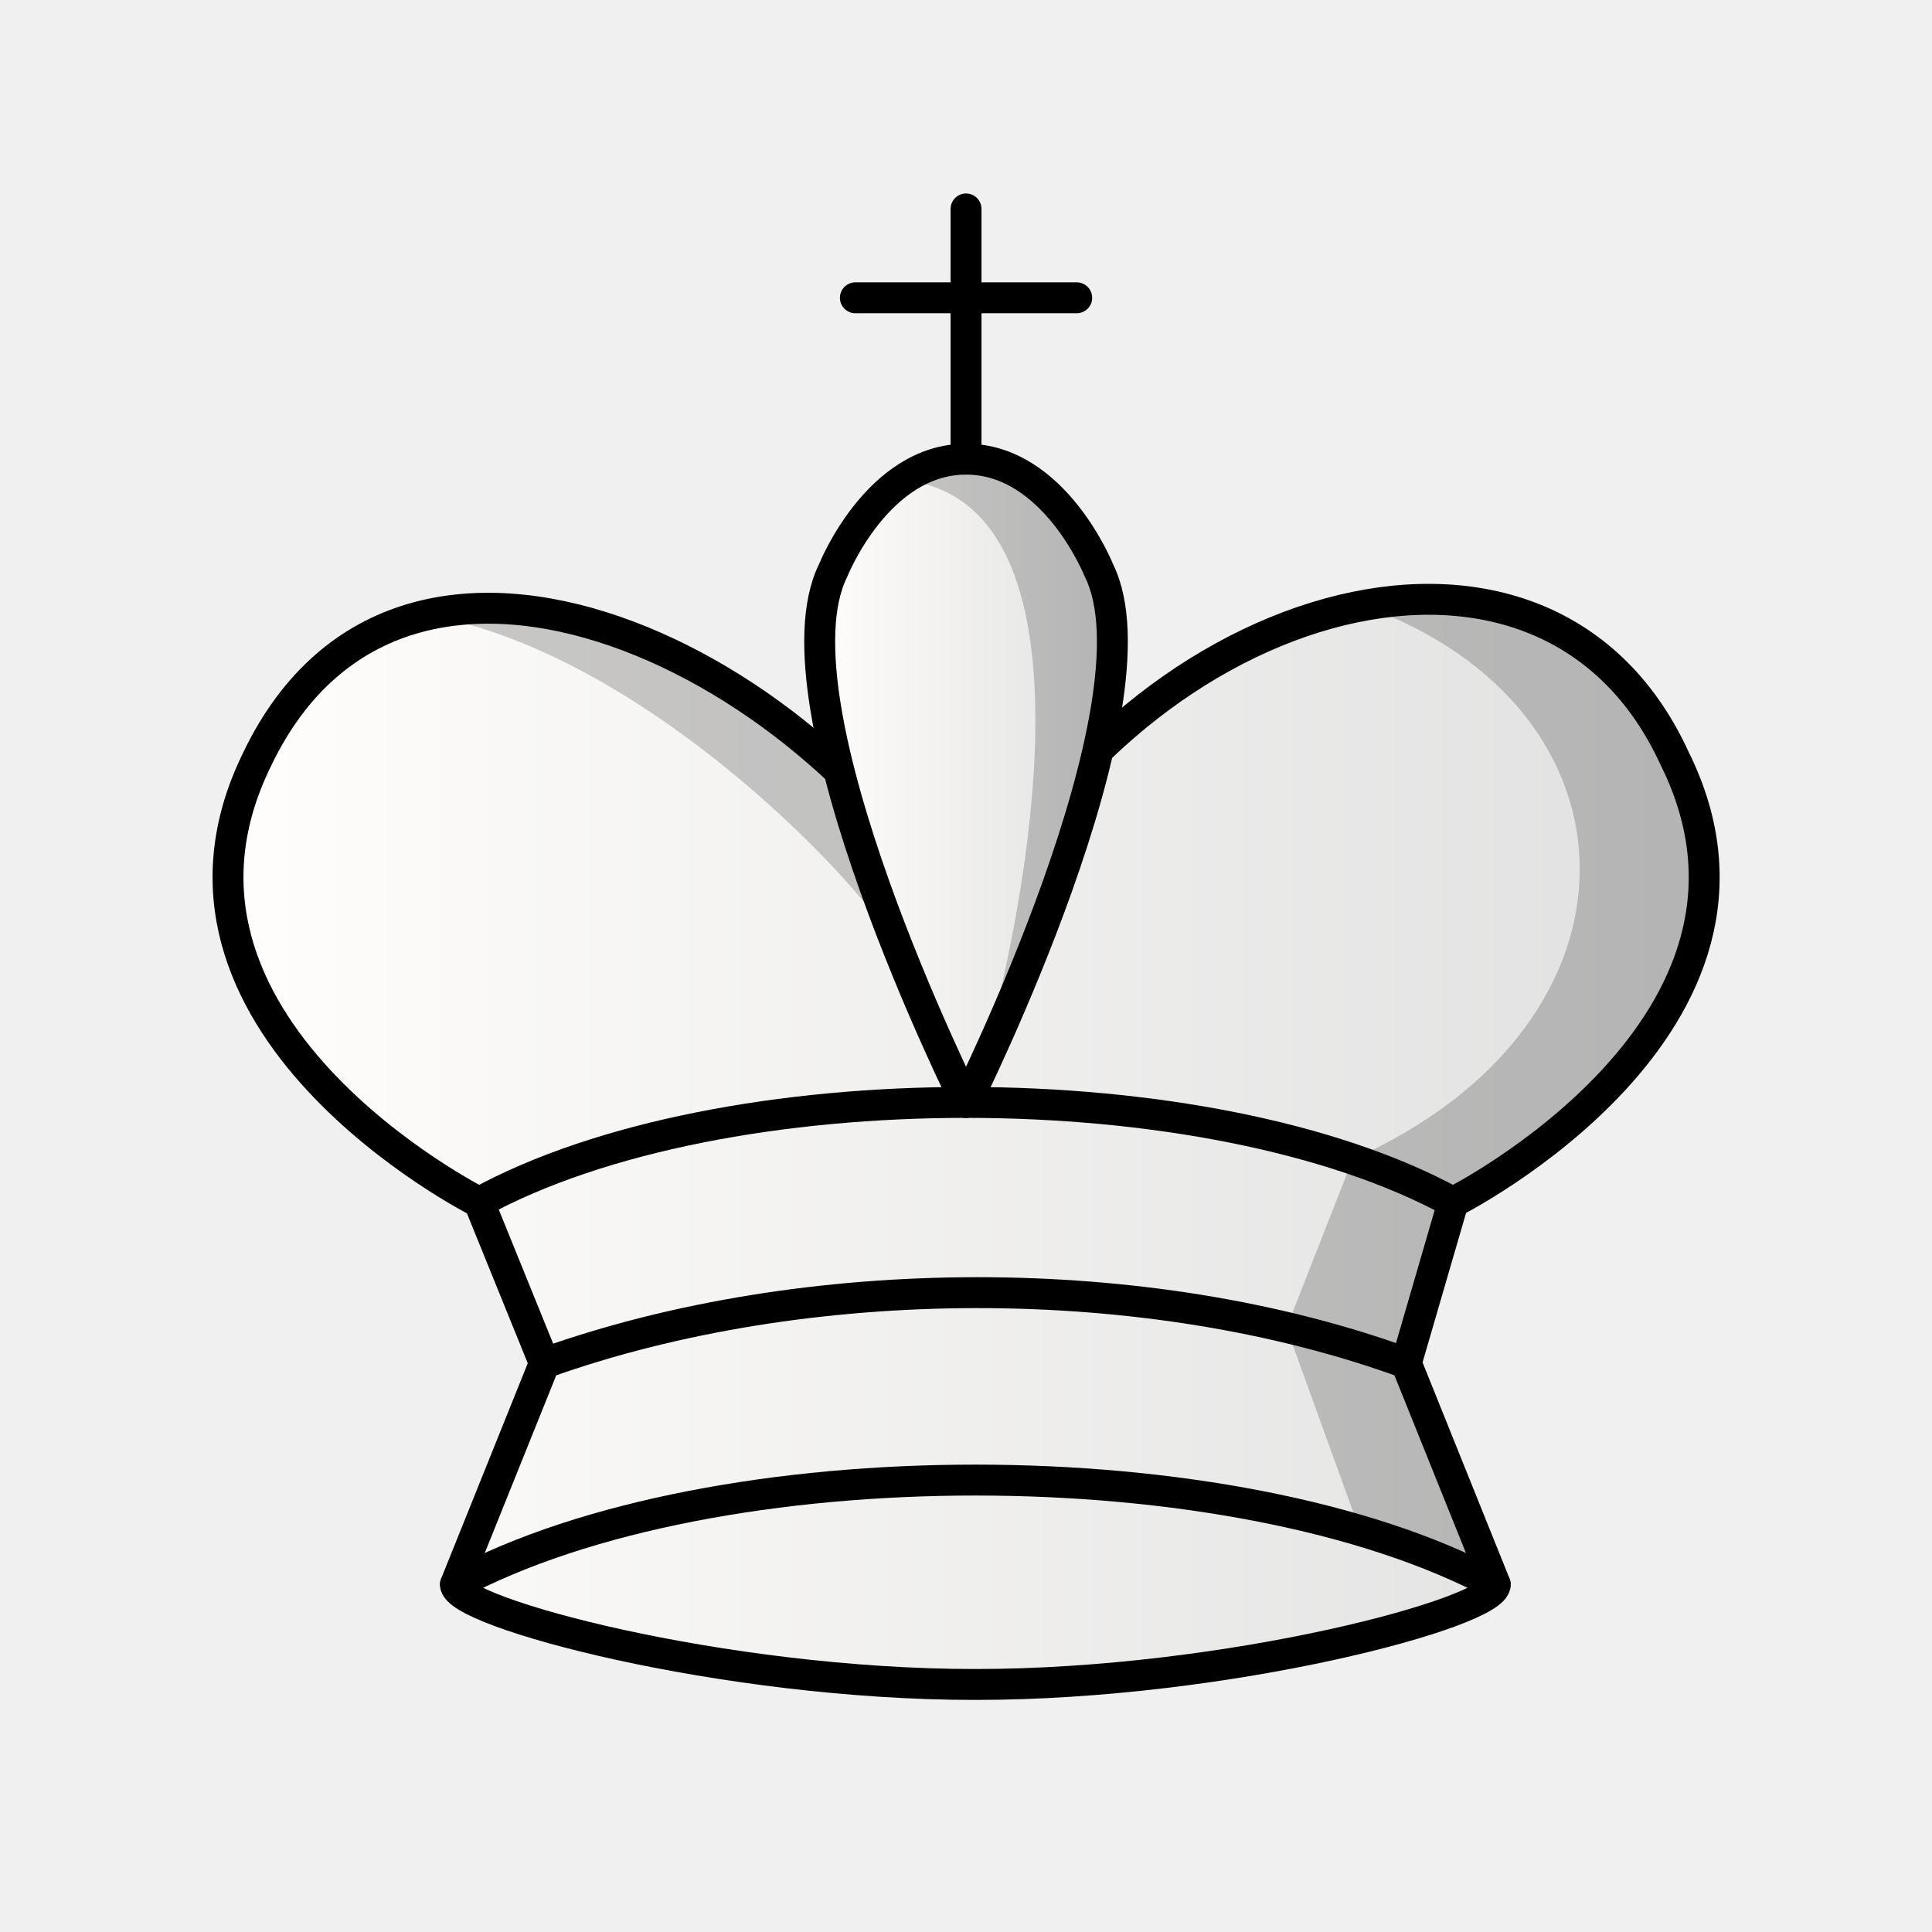
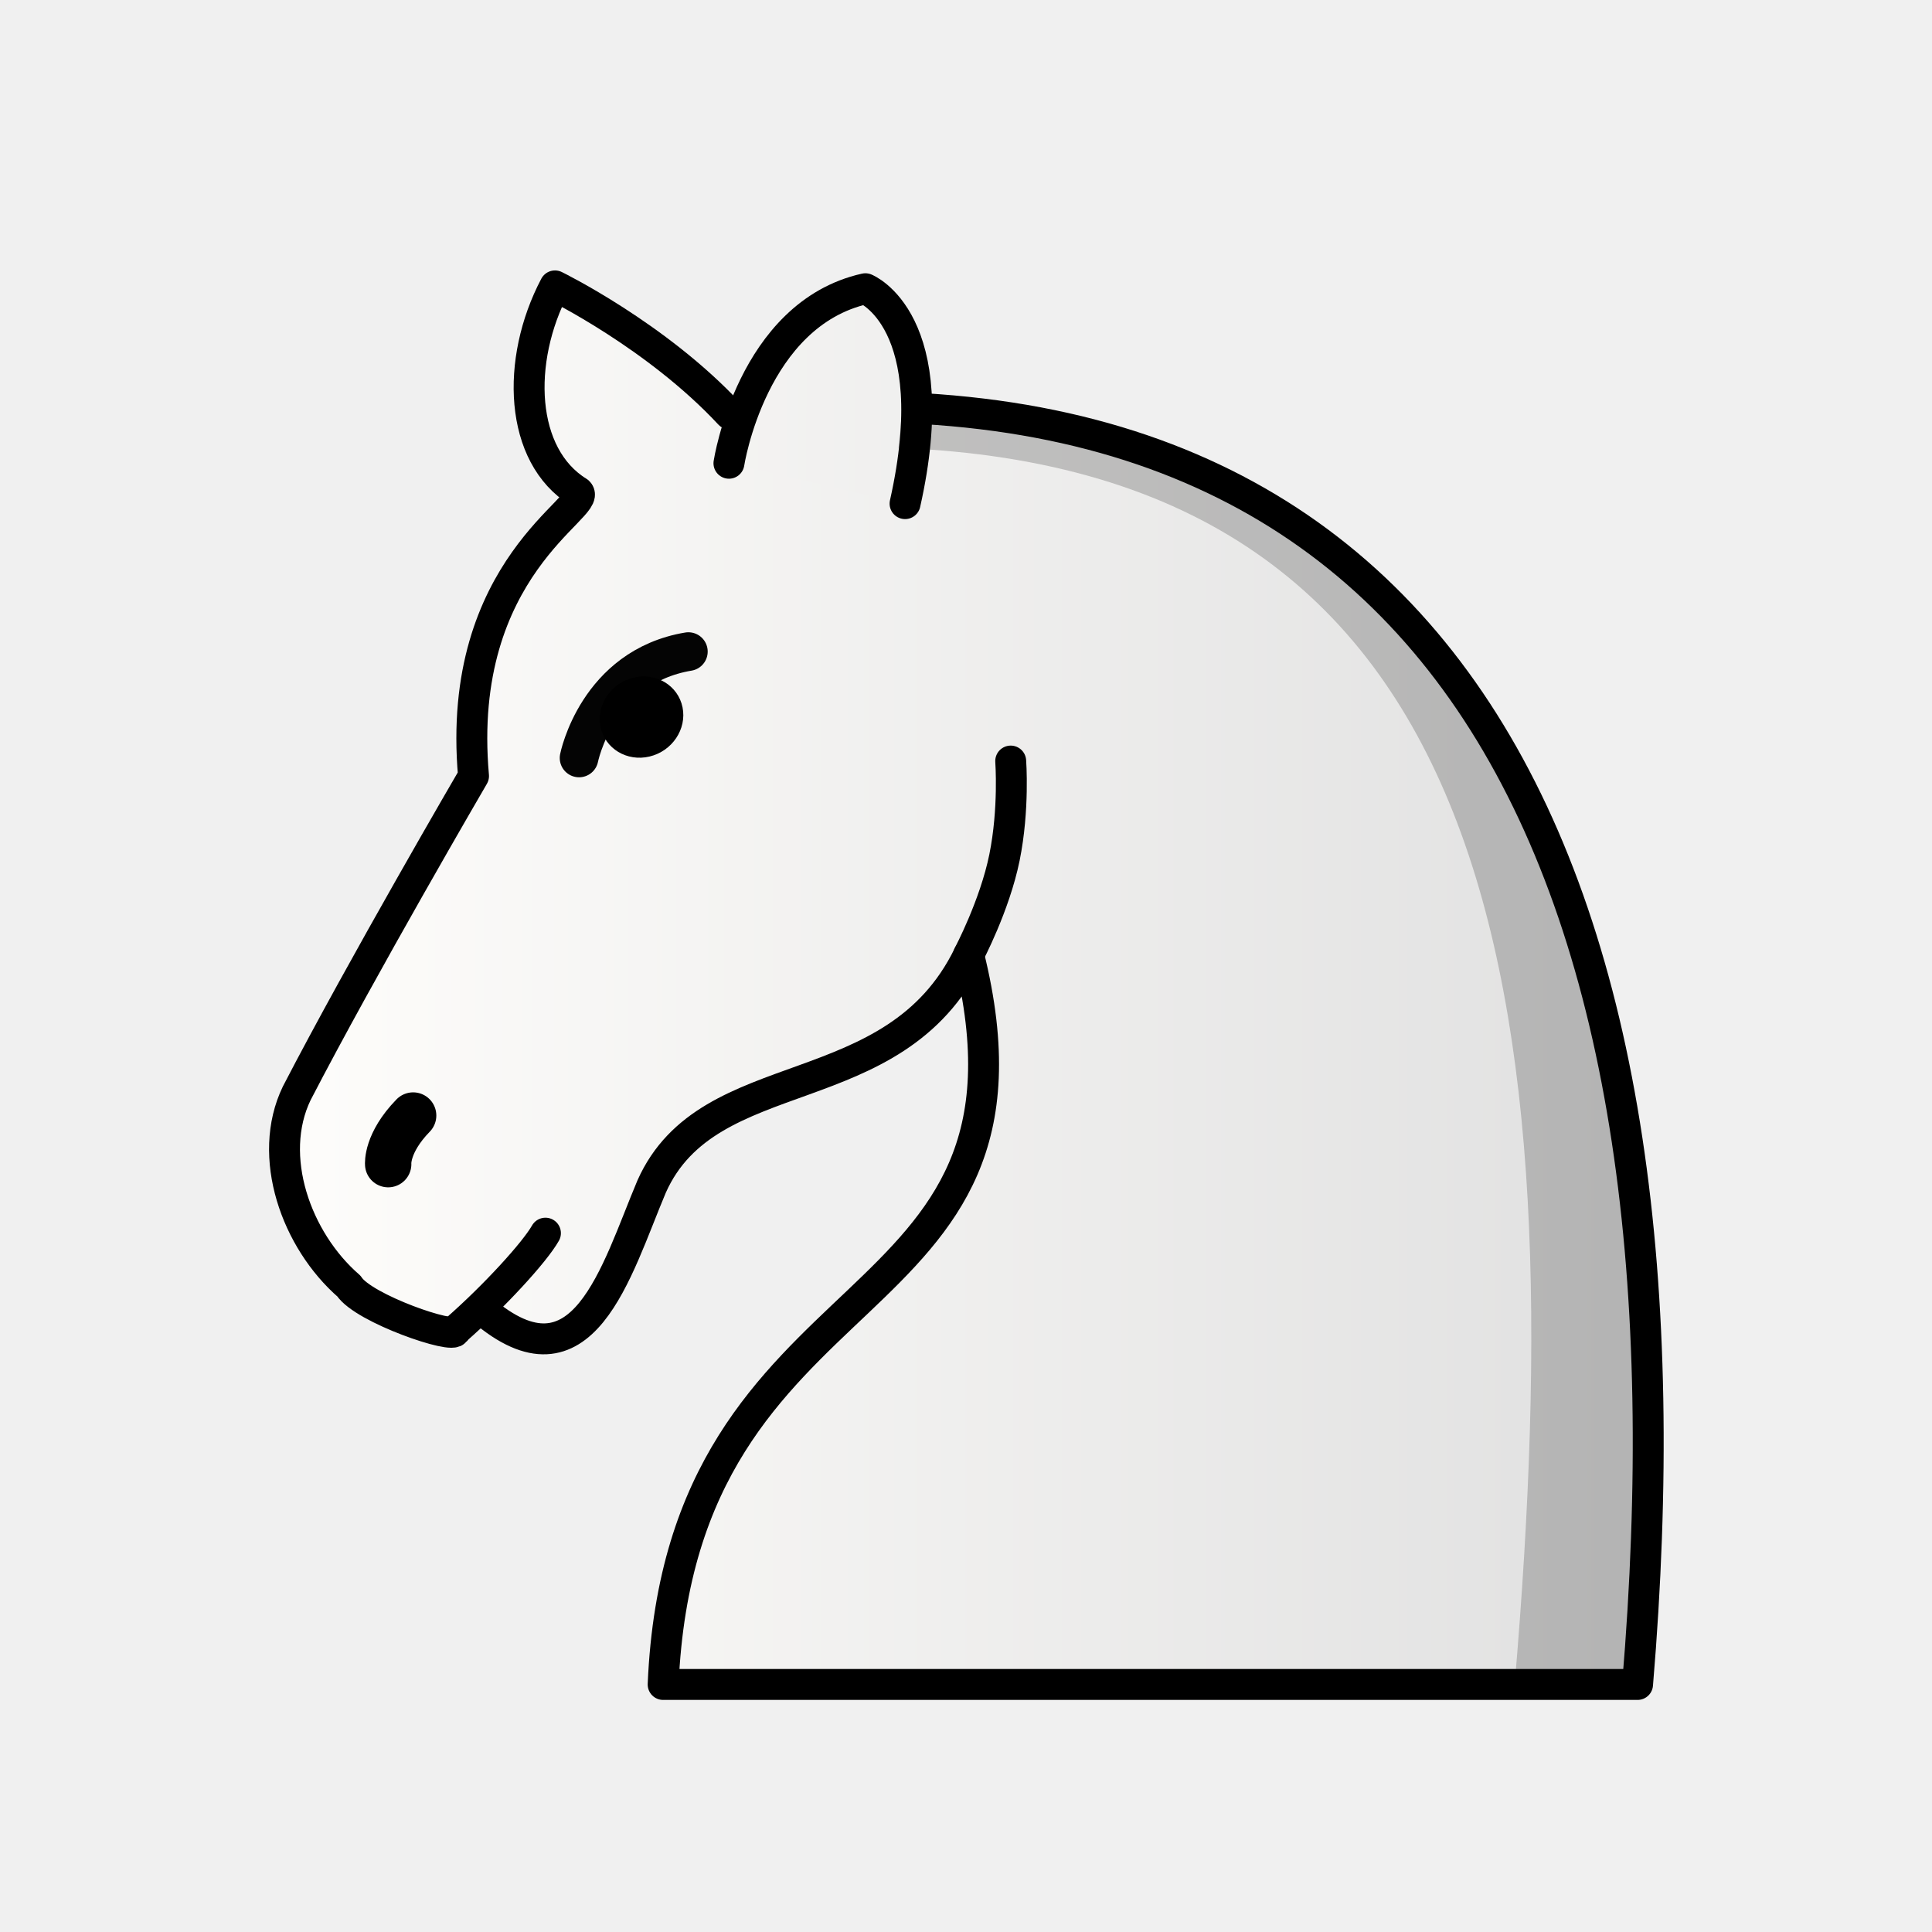
<svg xmlns="http://www.w3.org/2000/svg" xmlns:xlink="http://www.w3.org/1999/xlink" clip-rule="evenodd" fill-rule="evenodd" height="50mm" image-rendering="optimizeQuality" shape-rendering="geometricPrecision" text-rendering="geometricPrecision" viewBox="0 0 50 50" width="50mm">
  <linearGradient id="a">
    <stop offset="0" stop-color="#fffefc" />
    <stop offset="1" stop-color="#e0e0e0" />
  </linearGradient>
-   <linearGradient id="b" gradientTransform="matrix(1.0267 0 0 1.027 73.282 -298.2)" gradientUnits="userSpaceOnUse" x1="-66.027" x2="-28.022" xlink:href="#a" y1="319.14" y2="319.14" />
-   <linearGradient id="c" gradientTransform="matrix(1.0267 0 0 1.027 73.282 -298.2)" gradientUnits="userSpaceOnUse" x1="-51.119" x2="-42.93" xlink:href="#a" y1="306.88" y2="306.88" />
-   <g stroke="#000" stroke-linecap="round" stroke-linejoin="round" stroke-width=".8">
-     <path d="m6.672 19.615c-3.436 6.9 5.726 11.5 5.728 11.501l1.69 4.164-2.302 5.723c-.044.72 6.907 2.591 13.454 2.591s13.498-1.871 13.454-2.591l-2.303-5.723 1.212-4.164s9.165-4.601 5.728-11.501c-3.437-7.476-14.32-4.025-18.331 4.601-3.603-6.979-14.511-12.497-18.331-4.601z" fill="url(#b)" fill-rule="evenodd" />
-     <g fill="none">
-       <path d="m11.788 41.008c6.727-3.605 20.18-3.605 26.907 0" />
-       <path d="m14.089 35.277c6.759-2.416 15.608-2.446 22.303 0" />
-       <path d="m12.4 31.118c6.301-3.45 18.903-3.45 25.204 0" />
+   <linearGradient id="b" gradientTransform="matrix(.99989 0 0 1.0089 121.48 -293.01)" gradientUnits="userSpaceOnUse" x1="-115.84" x2="-78.433" xlink:href="#a" y1="315.71" y2="315.71" />
+   <linearGradient id="c" gradientTransform="matrix(.99989 0 0 1.0089 121.48 -293.01)" gradientUnits="userSpaceOnUse" x1="-116.32" x2="-78.639" xlink:href="#a" y1="299.9" y2="299.97" />
+   <path d="m12.476 33.891c2.613 2.243 3.464-.991 4.388-3.183 1.477-3.321 6.277-2.031 8.205-5.994 2.436 9.807-7.435 7.821-7.907 18.88h25.218c1.732-20.595-4.528-34.868-23.498-32.88-1.886-2.028-4.519-3.315-4.519-3.315-1.022 1.942-.916 4.395.604 5.332.397.374-3.193 1.937-2.712 7.353 0 0-2.89 4.955-4.576 8.211-.788 1.634-.014 3.804 1.352 4.99.373.583 2.754 1.396 2.754 1.15" style="clip-rule:evenodd;fill-rule:evenodd;image-rendering:optimizeQuality;shape-rendering:geometricPrecision;stroke:#000;stroke-dashoffset:1.852;stroke-linecap:round;stroke-linejoin:round;stroke-width:.8;fill:url(#b)" />
+   <path d="m14.986 19.616s.465-2.357 2.829-2.753" fill="none" stroke="#040404" stroke-linecap="round" stroke-linejoin="round" stroke-width="1" />
+   <ellipse cx="12.588" cy="21.907" rx="1.091" ry="1.042" transform="matrix(.97288 -.23132 .19884 .98003 0 0)" />
+   <g stroke="#000" stroke-linecap="round">
+     <g stroke-linejoin="round">
+       <path d="m10.046 30.128s-.049-.545.646-1.258" fill="#fff" stroke-width="1.2" />
+       <g stroke-width=".8">
+         <path d="m25.068 24.71s.674-1.267.928-2.519.161-2.495.161-2.495" fill="none" />
+         <path d="m18.865 11.989s.591-3.86 3.531-4.517c0 0 2.091.826 1.027 5.562" fill="url(#c)" />
+       </g>
    </g>
-     <path d="m25.001 11.882v-6.475m-2.864 2.3h5.728m-2.864 20.827s5.155-10.325 3.437-13.776c0 0-1.146-2.875-3.437-2.875-2.291 0-3.437 2.875-3.437 2.875-1.718 3.45 3.437 13.776 3.437 13.776" fill="url(#c)" fill-rule="evenodd" />
+     <path d="m14.116 31.914c-.277.49-1.314 1.627-2.332 2.517" fill="none" stroke-width=".8" />
  </g>
-   <path d="m25.001 11.882c-.631 0-1.173.222-1.63.539 5.556.591 2.918 12.263 1.92 15.511 1.266-1.039 2.803-7.585 3.127-8.52.02-.804.287-4.118.02-4.655 0 0-1.146-2.875-3.437-2.875zm11.718 3.638c-.47.014-.948.069-1.43.158 7.411 2.652 7.602 10.817-.283 14.325l-1.711 4.361 1.901 5.248 3.498 1.398-2.303-5.724 1.212-4.164s9.165-4.601 5.728-11.501c-1.347-2.931-3.839-4.182-6.612-4.1zm-24.234.228c-.485.009-.959.066-1.418.169 5.793 1.014 11.727 7.404 12.389 9.012-.24-.947-2.245-4.654-2.308-5.487-1.326-1.723-6.695-4.027-8.663-3.694z" fill-rule="evenodd" opacity=".2" stroke-width="1" />
+   <path d="m23.255 11.592c15.478.598 17.487 13.912 15.945 31.993h3.175c1.587-18.878-3.543-32.443-19.021-33.041z" style="clip-rule:evenodd;fill-rule:evenodd;image-rendering:optimizeQuality;opacity:.2;shape-rendering:geometricPrecision;stroke-width:1" />
</svg>
